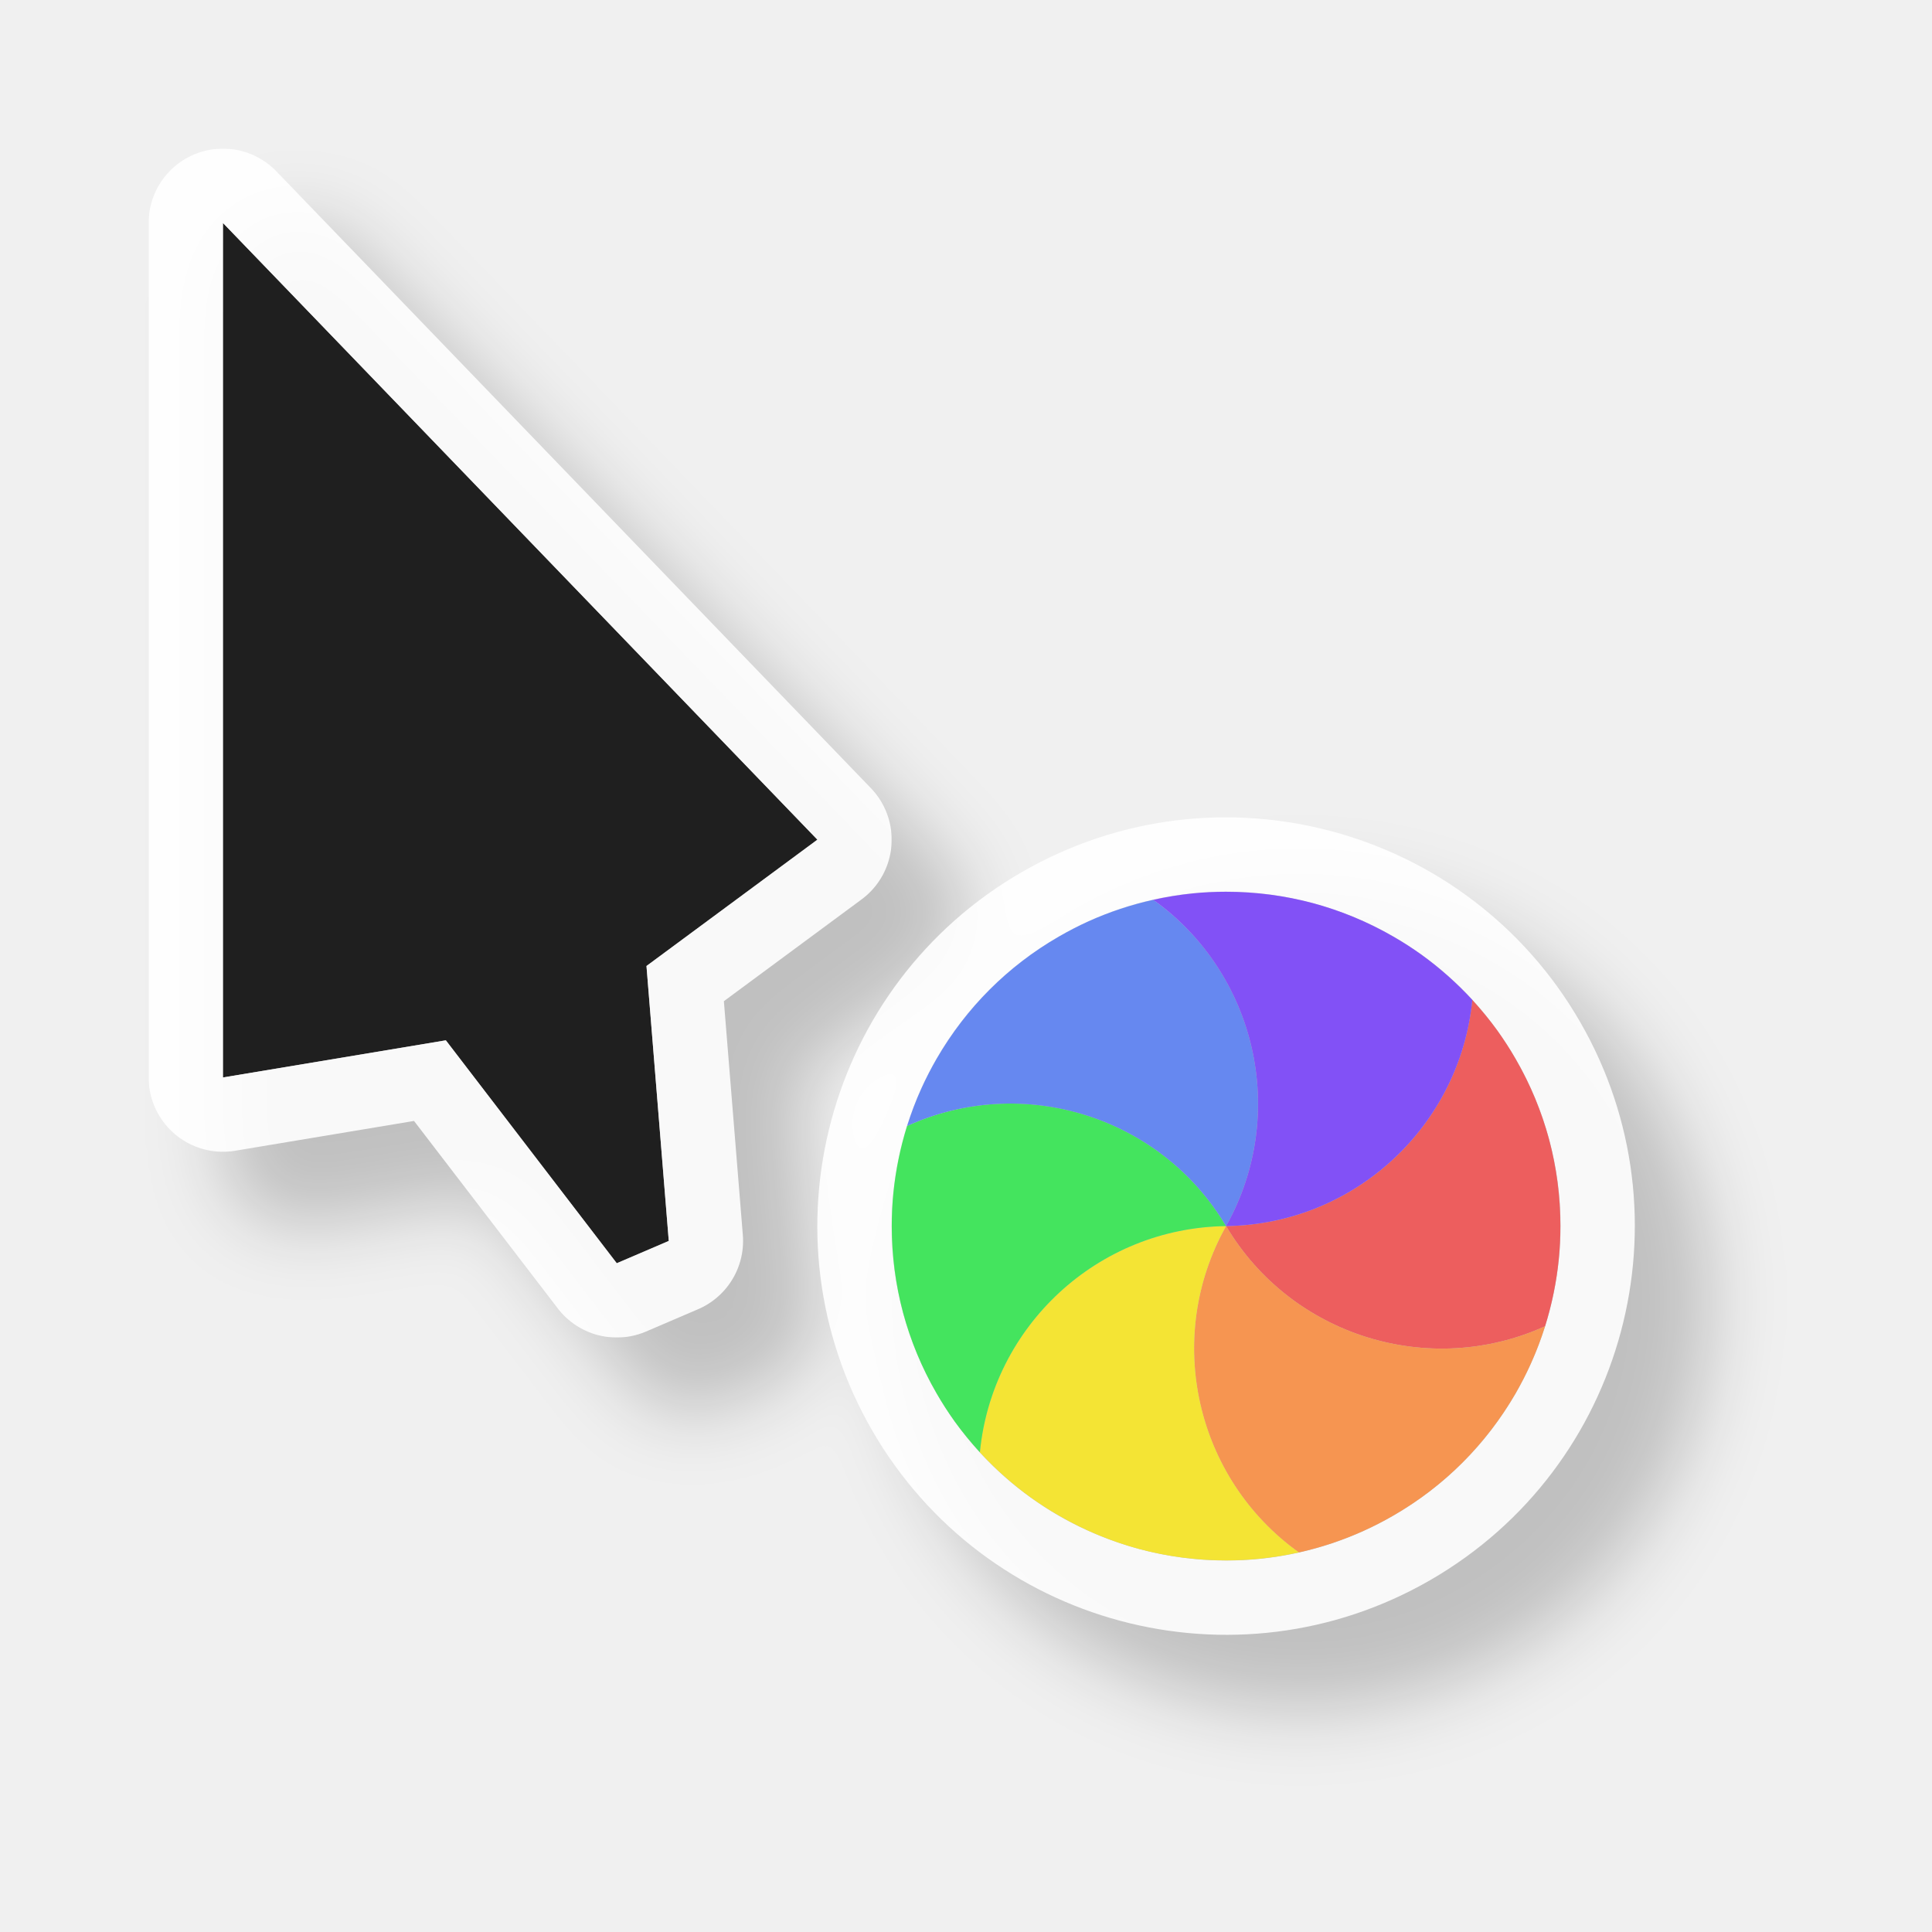
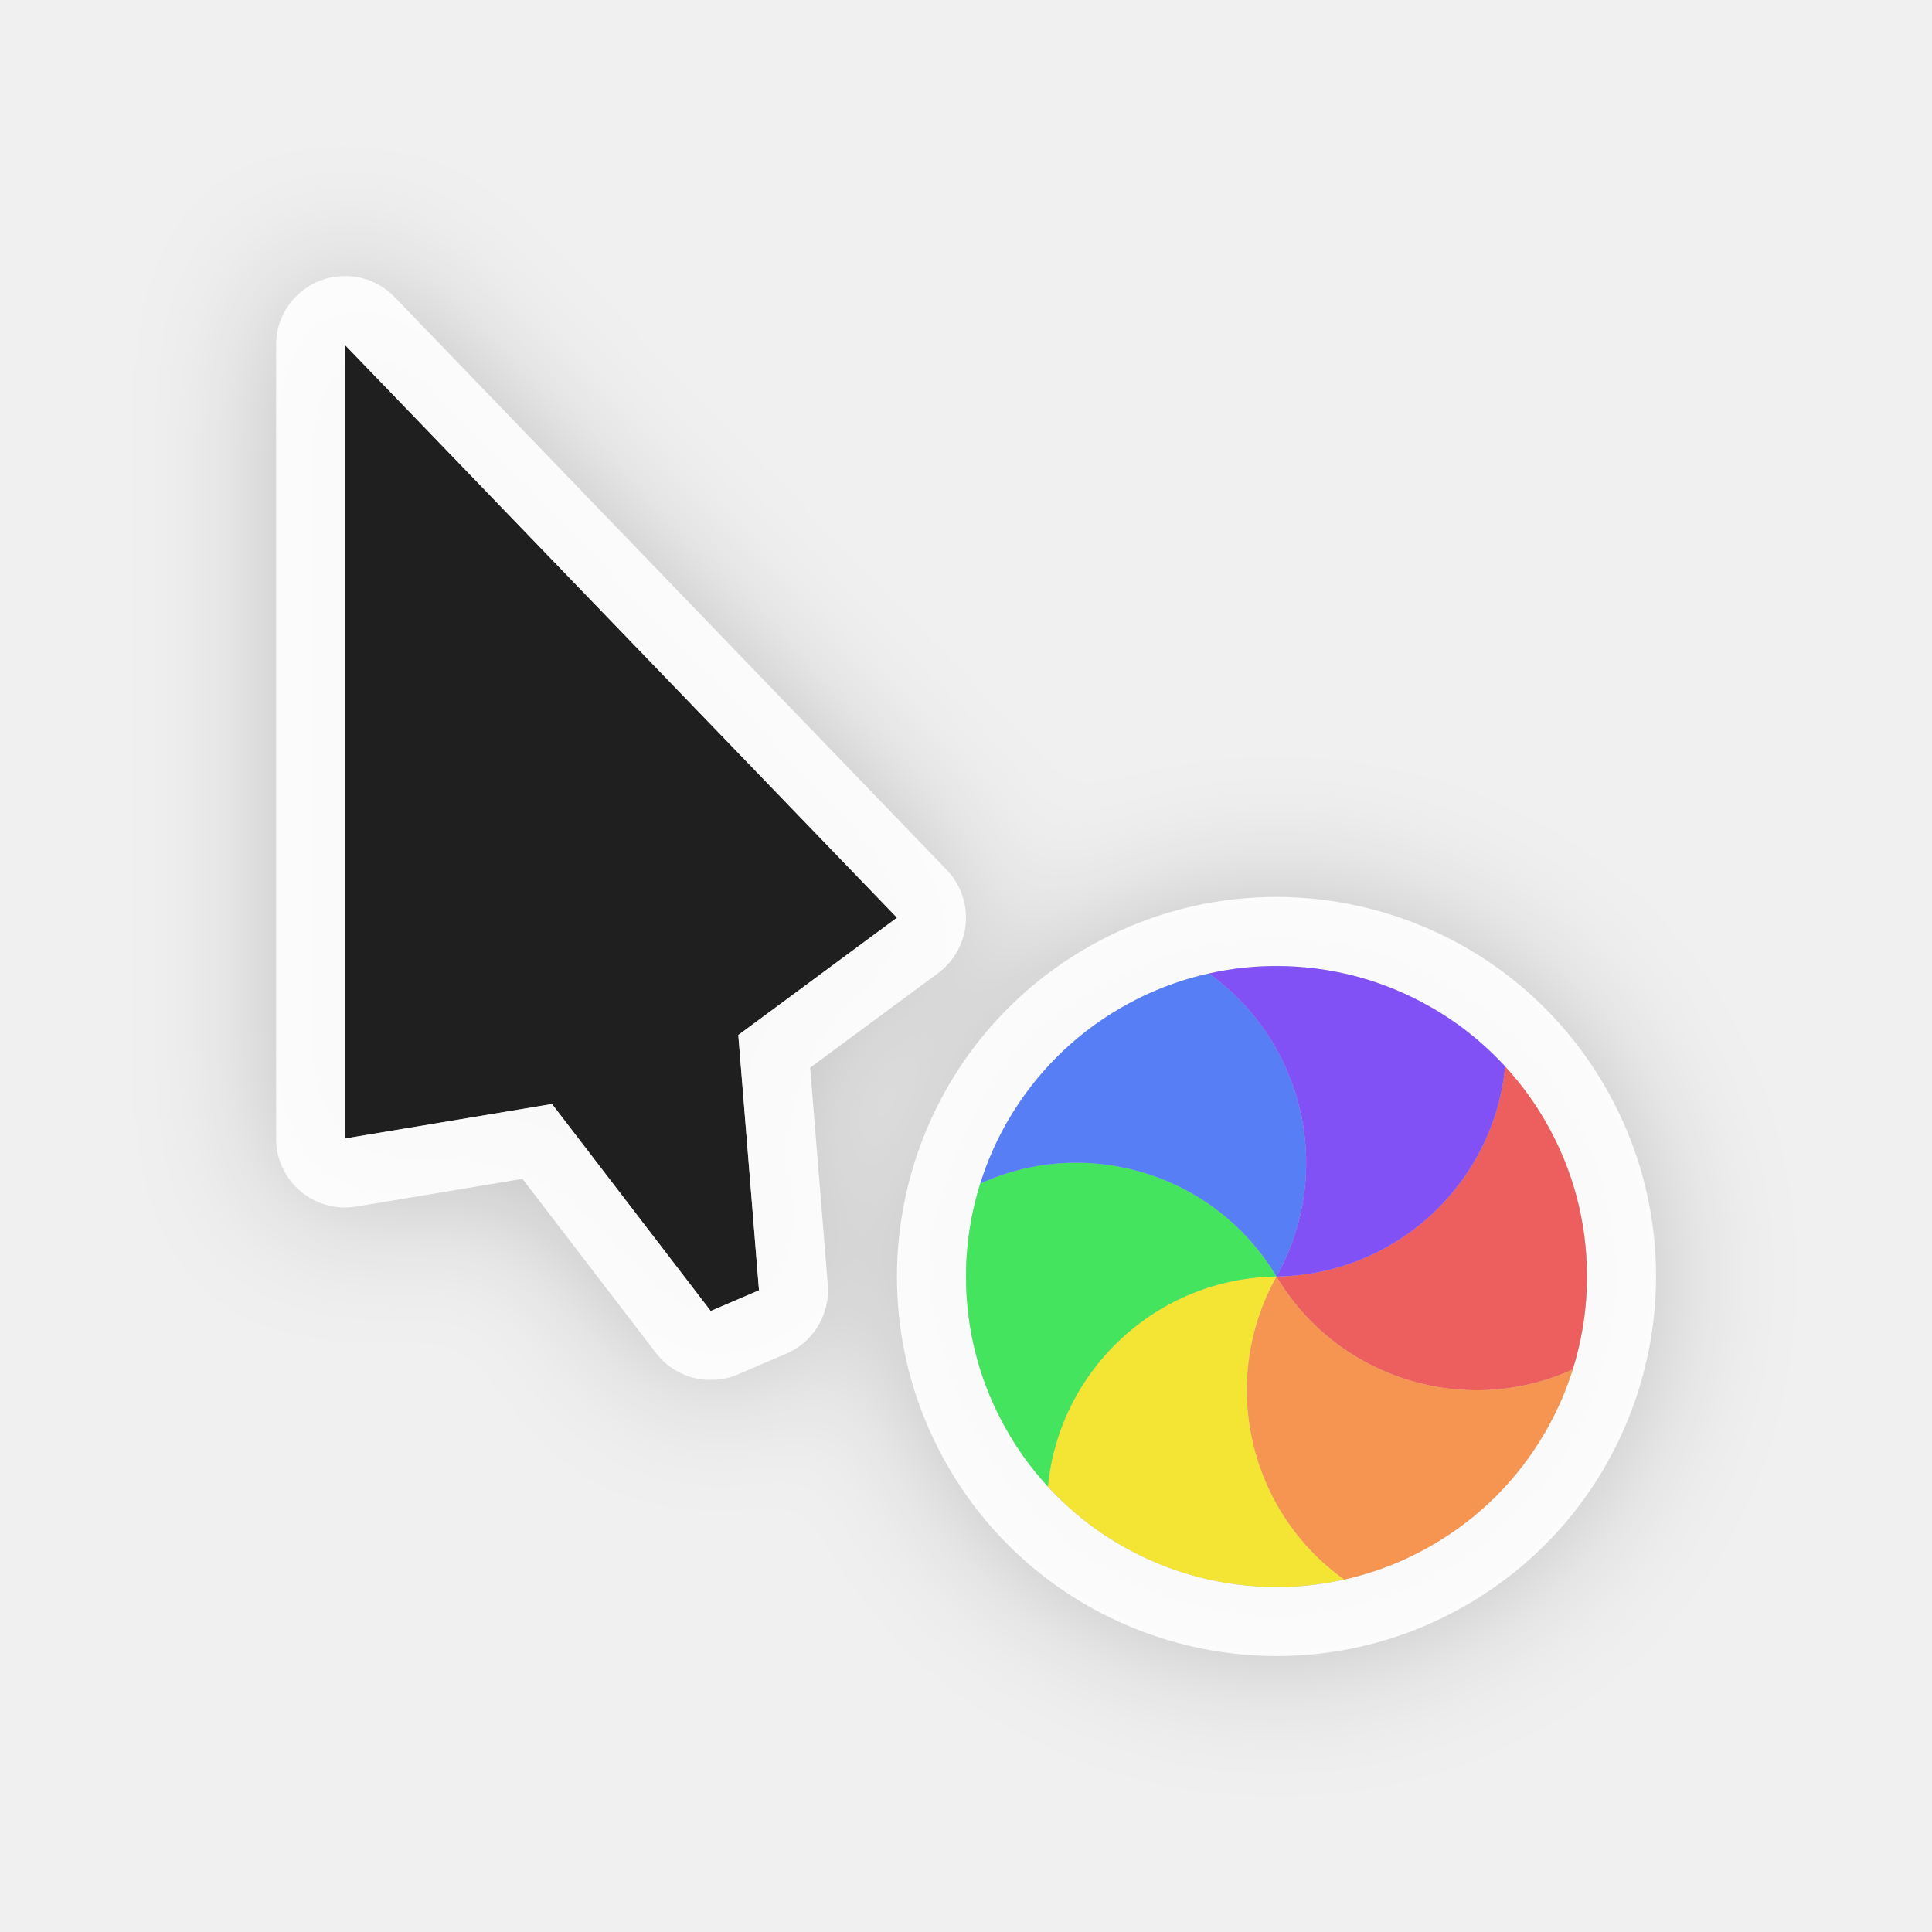
- <svg xmlns="http://www.w3.org/2000/svg" width="26" height="26" viewBox="0 0 26 26" fill="none">
+ <svg xmlns="http://www.w3.org/2000/svg" width="28" height="28" viewBox="0 0 28 28" fill="none">
  <g filter="url(#filter0_d_182_7259)">
-     <mask id="path-1-outside-1_182_7259" maskUnits="userSpaceOnUse" x="2" y="2" width="10" height="16" fill="black">
-       <rect fill="white" x="2" y="2" width="10" height="16" />
-       <path d="M11 11.3L3 3L3 14.5L6 14L8.3 17L9 16.7L8.7 13L11 11.3Z" />
+     <mask id="path-1-outside-1_182_7259" maskUnits="userSpaceOnUse" x="4" y="4" width="10" height="16" fill="black">
+       <rect fill="white" x="4" y="4" width="10" height="16" />
+       <path d="M13 13.3L5 5L5 16.5L8 16L10.3 19L11 18.7L10.7 15L13 13.3Z" />
    </mask>
-     <path d="M11 11.3L3 3L3 14.5L6 14L8.3 17L9 16.7L8.7 13L11 11.3Z" fill="#1F1F1F" />
-     <path d="M11 11.3L3 3L3 14.5L6 14L8.3 17L9 16.7L8.7 13L11 11.3Z" stroke="white" stroke-opacity="0.9" stroke-width="2" stroke-linejoin="round" mask="url(#path-1-outside-1_182_7259)" />
-     <circle cx="16.5" cy="16.5" r="5" transform="rotate(60 16.5 16.5)" stroke="white" stroke-opacity="0.9" stroke-linejoin="round" />
-     <path d="M19.813 13.456C19.934 13.588 20.048 13.727 20.153 13.872C20.239 13.993 20.321 14.119 20.396 14.25C20.598 14.599 20.747 14.964 20.847 15.335C20.946 15.707 20.999 16.097 20.999 16.5C20.999 16.652 20.992 16.802 20.977 16.949C20.946 17.255 20.884 17.556 20.793 17.848C19.243 18.552 17.385 17.988 16.5 16.5C18.232 16.477 19.649 15.15 19.813 13.456Z" fill="#ED5E5E" />
-     <path d="M20.793 17.848C20.739 18.018 20.676 18.186 20.602 18.349C20.541 18.485 20.472 18.618 20.397 18.75C20.195 19.098 19.954 19.41 19.682 19.682C19.41 19.954 19.099 20.195 18.75 20.396C18.618 20.472 18.485 20.541 18.349 20.602C18.07 20.728 17.778 20.825 17.479 20.892C16.094 19.902 15.654 18.011 16.5 16.5C17.386 17.988 19.244 18.552 20.793 17.848Z" fill="#F69551" />
-     <path d="M17.48 20.892C17.305 20.93 17.128 20.959 16.949 20.977C16.802 20.992 16.652 20.999 16.5 20.999C16.097 20.999 15.707 20.946 15.335 20.847C14.964 20.747 14.599 20.598 14.25 20.396C14.119 20.321 13.993 20.239 13.872 20.153C13.623 19.973 13.394 19.769 13.186 19.544C13.351 17.85 14.768 16.523 16.5 16.5C15.654 18.011 16.095 19.902 17.48 20.892Z" fill="#F4E434" />
-     <path d="M13.187 19.544C13.066 19.412 12.952 19.273 12.847 19.128C12.761 19.007 12.679 18.881 12.604 18.75C12.402 18.401 12.253 18.036 12.153 17.665C12.054 17.293 12.001 16.903 12.001 16.5C12.001 16.348 12.008 16.199 12.023 16.051C12.054 15.745 12.116 15.444 12.207 15.152C13.757 14.448 15.615 15.012 16.5 16.5C14.768 16.523 13.351 17.85 13.187 19.544Z" fill="#44E45E" />
-     <path d="M12.207 15.153C12.261 14.982 12.324 14.814 12.398 14.651C12.459 14.515 12.528 14.382 12.603 14.251C12.805 13.902 13.046 13.59 13.318 13.318C13.59 13.046 13.901 12.805 14.25 12.604C14.382 12.528 14.515 12.459 14.65 12.398C14.93 12.272 15.222 12.175 15.521 12.109C16.905 13.098 17.346 14.989 16.5 16.5C15.614 15.012 13.756 14.448 12.207 15.153Z" fill="#6688F0" />
-     <path d="M15.52 12.109C15.695 12.07 15.872 12.041 16.051 12.023C16.198 12.008 16.348 12.001 16.5 12.001C16.903 12.001 17.293 12.054 17.665 12.153C18.036 12.253 18.401 12.402 18.75 12.604C18.881 12.679 19.007 12.761 19.128 12.847C19.377 13.027 19.606 13.231 19.814 13.456C19.649 15.15 18.232 16.477 16.5 16.5C17.346 14.989 16.905 13.098 15.52 12.109Z" fill="#8251F6" />
+     <path d="M13 13.3L5 5L5 16.5L8 16L10.3 19L11 18.7L10.7 15L13 13.3Z" fill="#1F1F1F" />
+     <path d="M13 13.3L5 5L5 16.5L8 16L10.3 19L11 18.7L10.7 15L13 13.3Z" stroke="white" stroke-opacity="0.9" stroke-width="2" stroke-linejoin="round" mask="url(#path-1-outside-1_182_7259)" />
+     <circle cx="18.5" cy="18.5" r="5" transform="rotate(60 18.5 18.5)" stroke="white" stroke-opacity="0.9" stroke-linejoin="round" />
+     <path d="M21.813 15.456C21.934 15.588 22.048 15.727 22.153 15.872C22.239 15.993 22.321 16.119 22.396 16.25C22.598 16.599 22.747 16.964 22.847 17.335C22.946 17.707 22.999 18.097 22.999 18.5C22.999 18.652 22.992 18.802 22.977 18.949C22.946 19.255 22.884 19.556 22.793 19.848C21.243 20.552 19.385 19.988 18.5 18.5C20.232 18.477 21.649 17.15 21.813 15.456Z" fill="#ED5E5E" />
+     <path d="M22.793 19.848C22.739 20.018 22.676 20.186 22.602 20.349C22.541 20.485 22.472 20.618 22.397 20.75C22.195 21.098 21.954 21.41 21.682 21.682C21.41 21.954 21.099 22.195 20.75 22.396C20.618 22.472 20.485 22.541 20.349 22.602C20.07 22.728 19.778 22.825 19.479 22.892C18.094 21.902 17.654 20.011 18.5 18.5C19.386 19.988 21.244 20.552 22.793 19.848Z" fill="#F69551" />
+     <path d="M19.48 22.892C19.305 22.93 19.128 22.959 18.949 22.977C18.802 22.992 18.652 22.999 18.5 22.999C18.097 22.999 17.707 22.946 17.335 22.847C16.964 22.747 16.599 22.598 16.25 22.396C16.119 22.321 15.993 22.239 15.872 22.153C15.623 21.973 15.394 21.769 15.186 21.544C15.351 19.85 16.768 18.523 18.5 18.5C17.654 20.011 18.095 21.902 19.48 22.892Z" fill="#F4E434" />
+     <path d="M15.187 21.544C15.066 21.412 14.952 21.273 14.847 21.128C14.761 21.007 14.679 20.881 14.604 20.75C14.402 20.401 14.253 20.036 14.153 19.665C14.054 19.293 14.001 18.903 14.001 18.5C14.001 18.348 14.008 18.199 14.023 18.051C14.054 17.745 14.116 17.444 14.207 17.152C15.757 16.448 17.615 17.012 18.5 18.5C16.768 18.523 15.351 19.85 15.187 21.544Z" fill="#44E45E" />
+     <path d="M14.207 17.153C14.261 16.982 14.324 16.814 14.398 16.651C14.459 16.515 14.528 16.382 14.603 16.25C14.805 15.902 15.046 15.59 15.318 15.318C15.59 15.046 15.901 14.805 16.25 14.604C16.382 14.528 16.515 14.459 16.651 14.398C16.93 14.272 17.222 14.175 17.521 14.109C18.905 15.098 19.346 16.989 18.5 18.5C17.614 17.012 15.756 16.448 14.207 17.153Z" fill="#577EF4" />
+     <path d="M17.52 14.109C17.695 14.07 17.872 14.041 18.051 14.023C18.198 14.008 18.348 14.001 18.5 14.001C18.903 14.001 19.293 14.054 19.665 14.153C20.036 14.253 20.401 14.402 20.75 14.604C20.881 14.679 21.007 14.761 21.128 14.847C21.377 15.027 21.606 15.231 21.814 15.456C21.649 17.15 20.232 18.477 18.5 18.5C19.346 16.989 18.905 15.098 17.52 14.109Z" fill="#8251F6" />
  </g>
  <defs>
-     <filter id="filter0_d_182_7259" x="0" y="0" width="26" height="26" filterUnits="userSpaceOnUse" color-interpolation-filters="sRGB">
+     <filter id="filter0_d_182_7259" x="0" y="0" width="28" height="28" filterUnits="userSpaceOnUse" color-interpolation-filters="sRGB">
      <feFlood flood-opacity="0" result="BackgroundImageFix" />
      <feColorMatrix in="SourceAlpha" type="matrix" values="0 0 0 0 0 0 0 0 0 0 0 0 0 0 0 0 0 0 127 0" result="hardAlpha" />
-       <feOffset dx="1" dy="1" />
-       <feGaussianBlur stdDeviation="0.5" />
+       <feOffset />
+       <feGaussianBlur stdDeviation="1" />
      <feColorMatrix type="matrix" values="0 0 0 0 0 0 0 0 0 0 0 0 0 0 0 0 0 0 0.2 0" />
      <feBlend mode="normal" in2="BackgroundImageFix" result="effect1_dropShadow_182_7259" />
      <feBlend mode="normal" in="SourceGraphic" in2="effect1_dropShadow_182_7259" result="shape" />
    </filter>
  </defs>
</svg>
